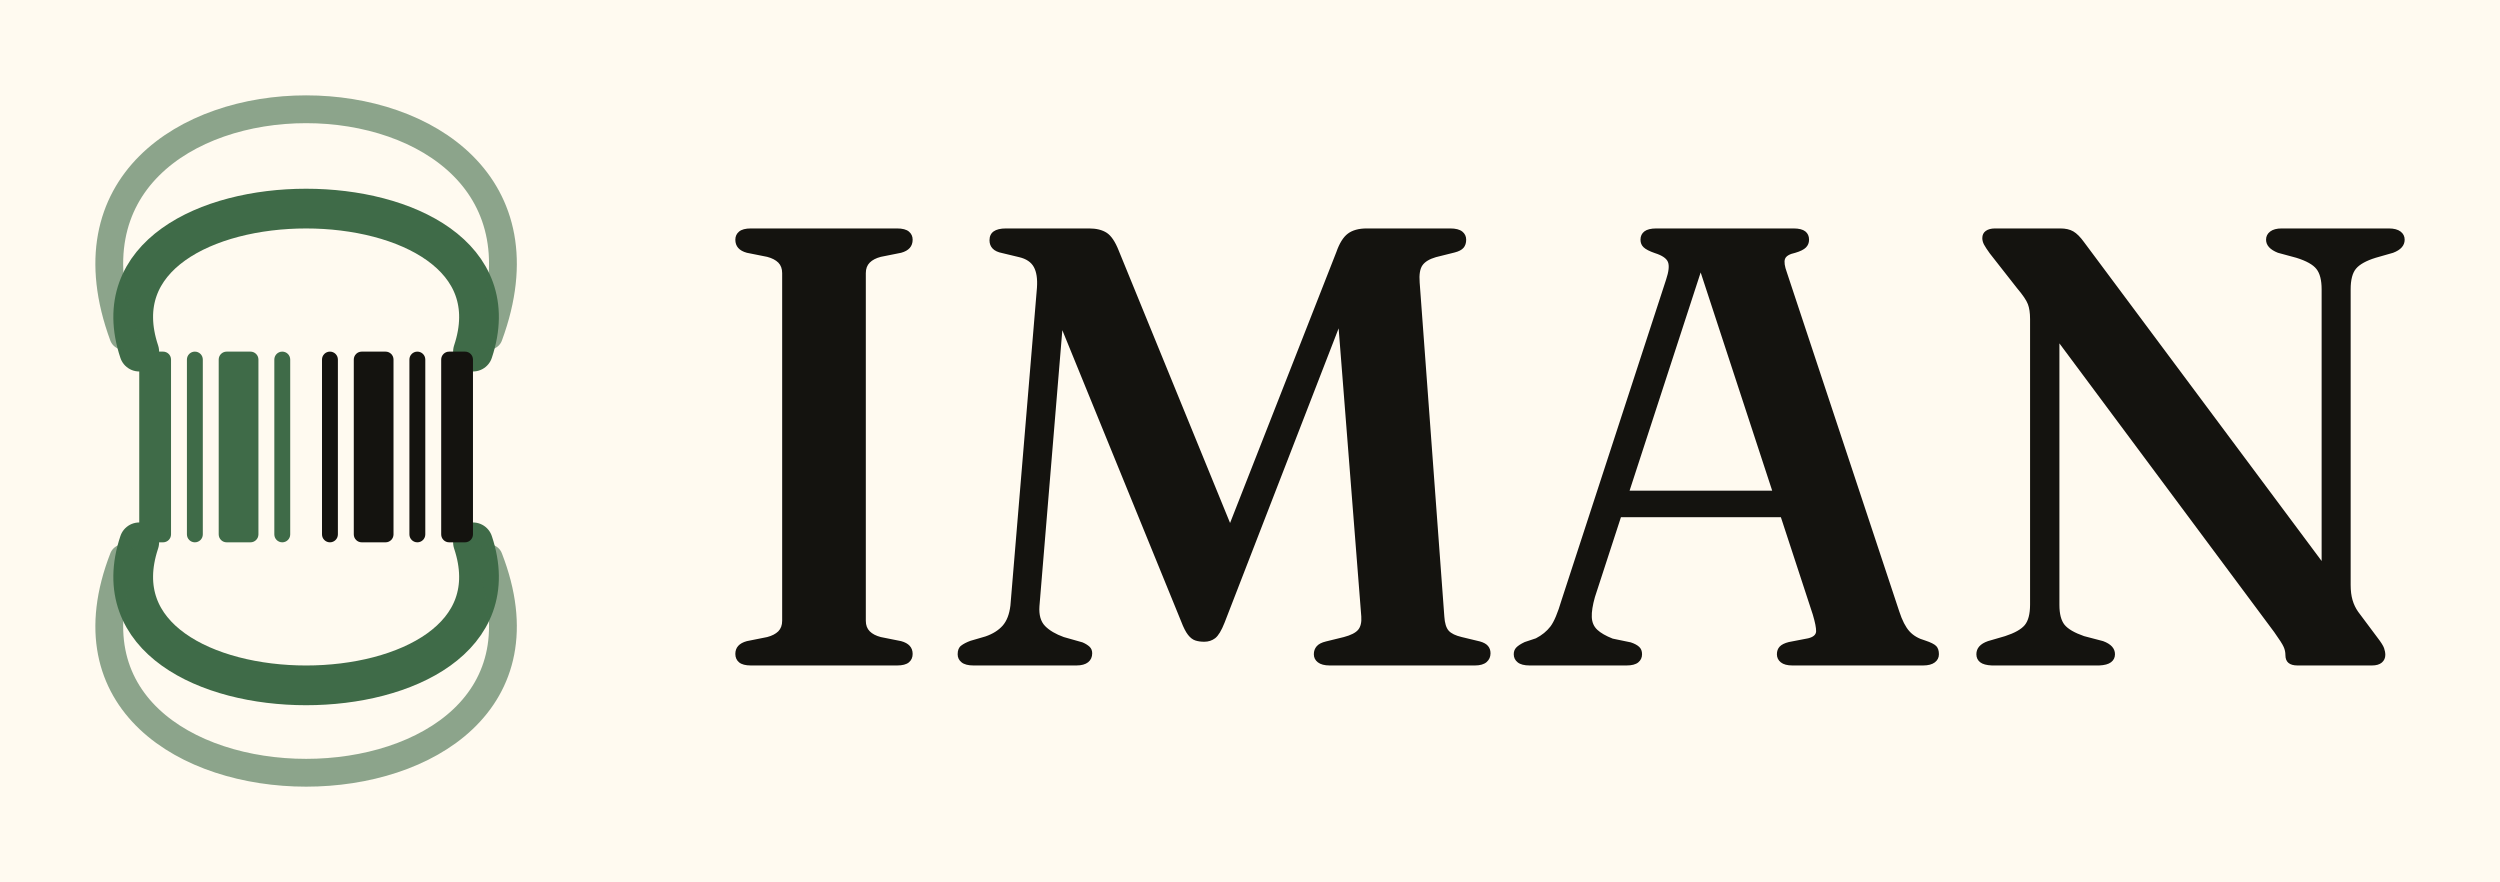
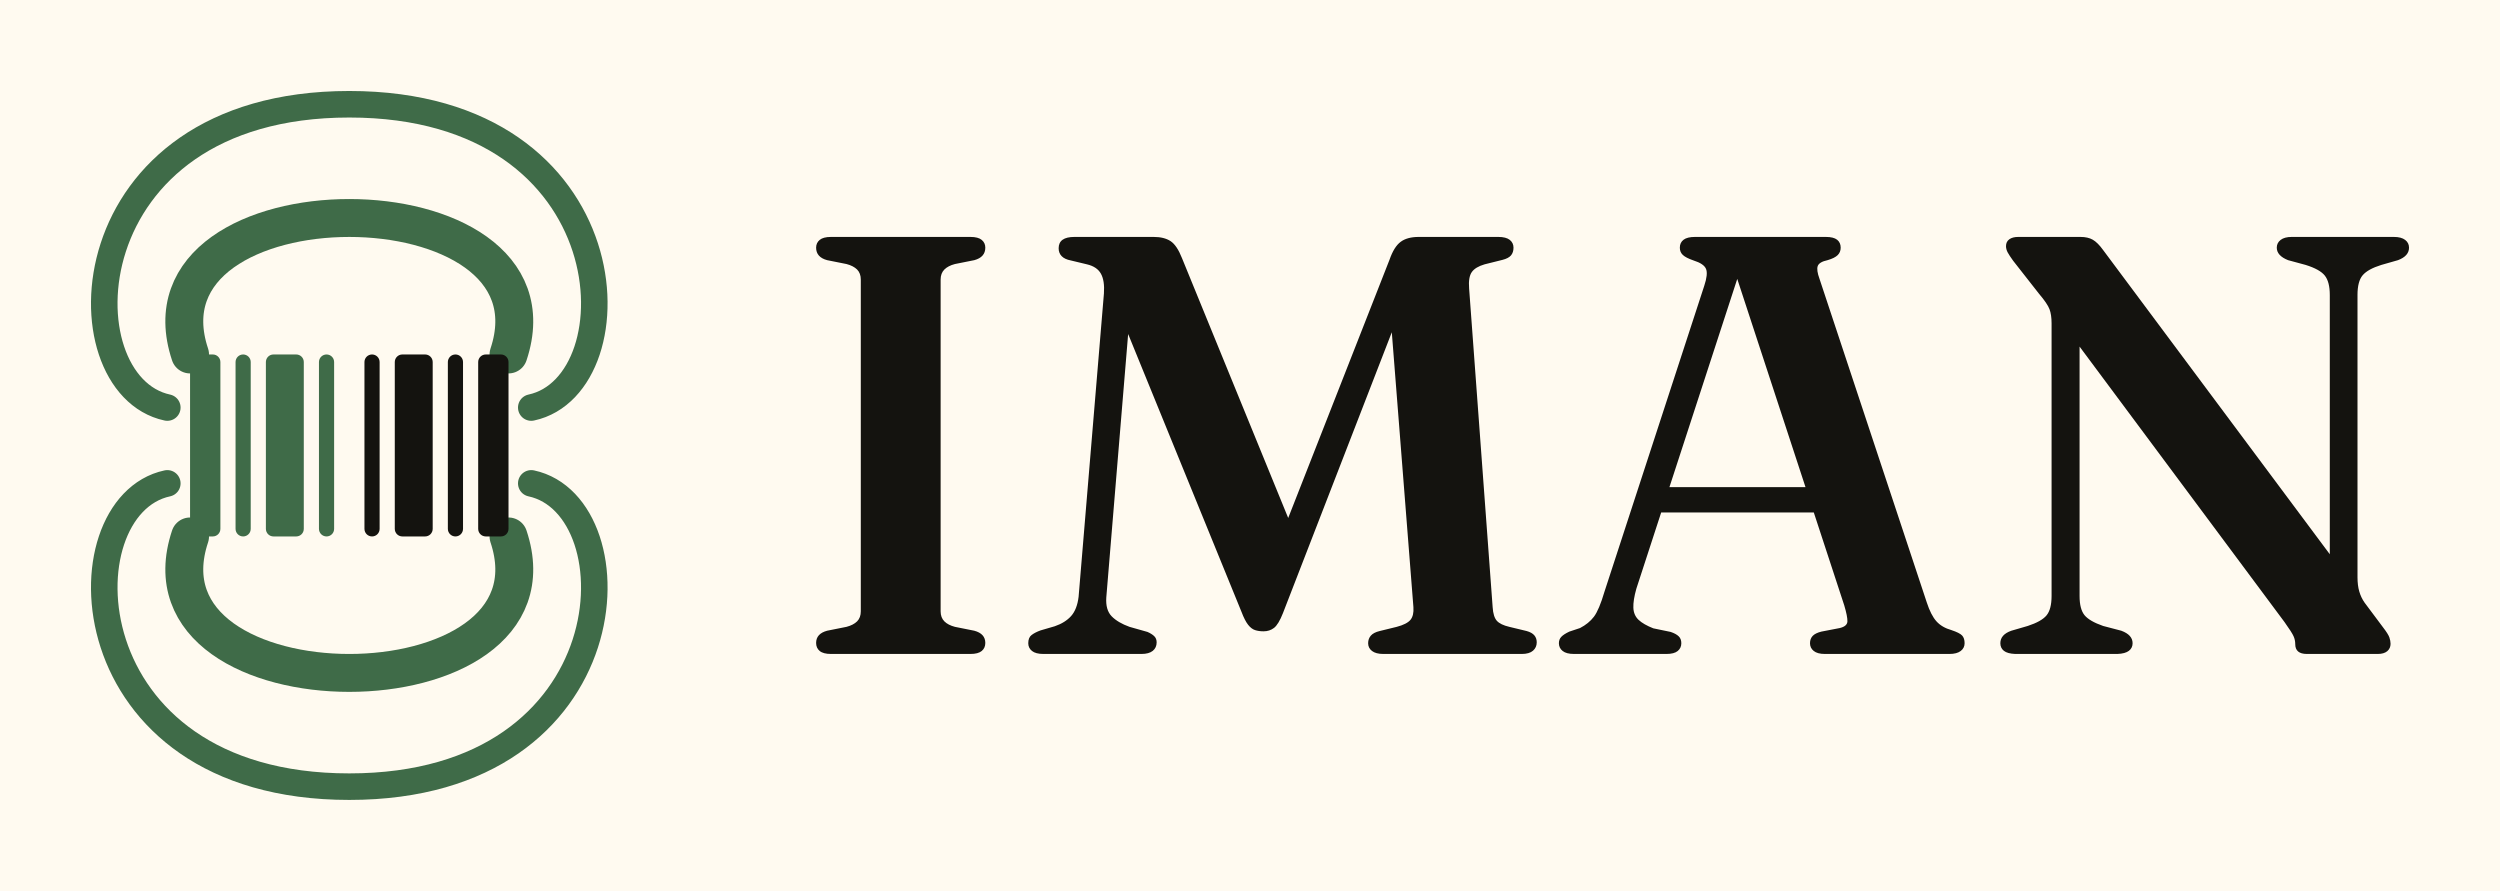
- <svg xmlns="http://www.w3.org/2000/svg" viewBox="0 0 400.43 141.27" width="400.43" height="141.27">
-   <rect width="400.43" height="141.27" fill="#fffaf0" />
-   <g transform="translate(-20.97 0.32)">
+ <svg xmlns="http://www.w3.org/2000/svg" viewBox="0 0 419.64 149.55" width="419.64" height="149.55">
+   <rect width="419.64" height="149.55" fill="#fffaf0" />
+   <g transform="translate(-11.37 3.5)">
    <g transform="scale(1.272727)">
      <path d="M 34,44 C 26,20 84,20 76,44" stroke="#3f6b48" stroke-width="5" fill="none" stroke-linecap="round" />
      <path d="M 34,68 C 26,92 84,92 76,68" stroke="#3f6b48" stroke-width="5" fill="none" stroke-linecap="round" />
-       <path d="M 32,42 C 18,4 92,4 78,42" stroke="#3f6b48" stroke-width="3.5" fill="none" stroke-linecap="round" opacity="0.6" />
-       <path d="M 32,70 C 18,106 92,106 78,70" stroke="#3f6b48" stroke-width="3.5" fill="none" stroke-linecap="round" opacity="0.6" />
+       <path d="M 31,51 C 17,48 18,11 55,11 C 92,11 93,48 79,51" stroke="#3f6b48" stroke-width="3.5" fill="none" stroke-linecap="round" />
+       <path d="M 31,61 C 17,64 18,101 55,101 C 92,101 93,64 79,61" stroke="#3f6b48" stroke-width="3.5" fill="none" stroke-linecap="round" />
      <rect x="34" y="44" width="4" height="24" rx="1" fill="#3f6b48" />
      <rect x="40" y="44" width="2" height="24" rx="1" fill="#3f6b48" />
      <rect x="44" y="44" width="5" height="24" rx="1" fill="#3f6b48" />
      <rect x="51" y="44" width="2" height="24" rx="1" fill="#3f6b48" />
      <rect x="57" y="44" width="2" height="24" rx="1" fill="#14130f" />
      <rect x="61" y="44" width="5" height="24" rx="1" fill="#14130f" />
      <rect x="68" y="44" width="2" height="24" rx="1" fill="#14130f" />
      <rect x="72" y="44" width="4" height="24" rx="1" fill="#14130f" />
    </g>
-     <path transform="translate(133.65 106.27)" fill="#14130f" d="M26 -7.15Q26 -6.1 26.63 -5.47Q27.25 -4.85 28.4 -4.55L31.65 -3.9Q33.5 -3.4 33.5 -1.85Q33.5 -1 32.9 -0.5Q32.3 0 31 0L7.6 0Q6.3 0 5.7 -0.5Q5.1 -1 5.1 -1.85Q5.1 -3.4 6.95 -3.9L10.2 -4.55Q11.35 -4.85 11.98 -5.47Q12.6 -6.1 12.6 -7.15L12.6 -62.85Q12.6 -63.9 11.98 -64.53Q11.35 -65.15 10.2 -65.45L6.95 -66.1Q5.1 -66.6 5.1 -68.2Q5.1 -69 5.7 -69.5Q6.3 -70 7.6 -70L31 -70Q32.3 -70 32.9 -69.5Q33.5 -69 33.5 -68.2Q33.5 -66.6 31.65 -66.1L28.4 -65.45Q27.25 -65.15 26.63 -64.53Q26 -63.9 26 -62.85ZM86.11 -18.5L81.96 -16.75L101.36 -66.2Q102.11 -68.35 103.21 -69.17Q104.31 -70 106.26 -70L119.61 -70Q120.91 -70 121.54 -69.5Q122.16 -69 122.16 -68.2Q122.16 -67.4 121.74 -66.9Q121.31 -66.4 120.31 -66.15L117.31 -65.4Q115.76 -64.95 115.16 -64.1Q114.56 -63.25 114.71 -61.35L118.66 -7.85Q118.76 -6.25 119.36 -5.57Q119.96 -4.9 121.46 -4.55L124.36 -3.85Q125.26 -3.6 125.66 -3.12Q126.06 -2.65 126.06 -1.95Q126.06 -1.1 125.44 -0.55Q124.81 0 123.56 0L100.31 0Q99.06 0 98.41 -0.5Q97.76 -1 97.76 -1.8Q97.76 -2.55 98.21 -3.07Q98.66 -3.6 99.71 -3.85L102.56 -4.55Q104.26 -5 104.86 -5.72Q105.46 -6.45 105.36 -7.85L101.11 -61.9L104.91 -62.2L83.46 -6.85Q82.71 -4.95 81.96 -4.37Q81.21 -3.8 80.21 -3.8Q79.41 -3.8 78.79 -4Q78.16 -4.2 77.61 -4.9Q77.06 -5.6 76.51 -7.05L54.56 -60.85L58.21 -62.55L53.81 -9.5Q53.66 -7.4 54.71 -6.32Q55.76 -5.25 57.71 -4.55L60.71 -3.7Q61.41 -3.4 61.84 -3Q62.26 -2.6 62.26 -1.95Q62.26 -1.05 61.61 -0.52Q60.96 0 59.71 0L43.26 0Q41.96 0 41.34 -0.5Q40.71 -1 40.71 -1.8Q40.71 -2.75 41.26 -3.17Q41.81 -3.6 42.76 -3.95L45.16 -4.65Q46.91 -5.25 47.91 -6.37Q48.91 -7.5 49.16 -9.6L53.41 -60.5Q53.56 -62.65 52.91 -63.82Q52.26 -65 50.56 -65.4L47.86 -66.05Q46.81 -66.25 46.31 -66.78Q45.81 -67.3 45.81 -68.1Q45.81 -70 48.46 -70L61.76 -70Q63.51 -70 64.59 -69.3Q65.66 -68.6 66.51 -66.45ZM145.43 -28L174.63 -28L174.88 -23.75L145.03 -23.75ZM150.33 -1.8Q150.33 -1 149.73 -0.5Q149.13 0 147.83 0L132.33 0Q131.03 0 130.41 -0.5Q129.78 -1 129.78 -1.8Q129.78 -2.45 130.18 -2.87Q130.58 -3.3 131.53 -3.75L133.33 -4.35Q134.78 -5.1 135.66 -6.25Q136.53 -7.4 137.43 -10.45L154.18 -61.8Q154.83 -63.75 154.48 -64.62Q154.13 -65.5 152.38 -66.05Q151.08 -66.5 150.58 -66.98Q150.08 -67.45 150.08 -68.2Q150.08 -69.05 150.71 -69.53Q151.33 -70 152.63 -70L174.58 -70Q175.88 -70 176.48 -69.53Q177.08 -69.05 177.08 -68.2Q177.08 -67.45 176.58 -66.95Q176.08 -66.45 174.88 -66.1Q173.48 -65.8 173.23 -65.12Q172.98 -64.45 173.53 -62.95L191.53 -8.65Q192.23 -6.5 193.16 -5.47Q194.08 -4.45 195.68 -4Q197.03 -3.55 197.46 -3.1Q197.88 -2.65 197.88 -1.8Q197.88 -1 197.23 -0.5Q196.58 0 195.33 0L174.43 0Q173.18 0 172.56 -0.5Q171.93 -1 171.93 -1.8Q171.93 -2.55 172.38 -3.03Q172.83 -3.5 173.83 -3.75L176.93 -4.35Q178.18 -4.65 178.21 -5.47Q178.23 -6.3 177.68 -8.15L159.13 -64.75L160.63 -65.75L142.78 -10.95Q142.23 -9 142.28 -7.75Q142.33 -6.5 143.16 -5.72Q143.98 -4.95 145.63 -4.3L148.53 -3.7Q149.43 -3.4 149.88 -2.97Q150.33 -2.55 150.33 -1.8ZM226.08 -1.8Q226.08 -1 225.45 -0.52Q224.83 -0.05 223.53 0L206.38 0Q205.08 -0.05 204.48 -0.52Q203.88 -1 203.88 -1.8Q203.88 -3.25 205.73 -3.9L208.48 -4.7Q210.78 -5.45 211.63 -6.47Q212.48 -7.5 212.48 -9.75L212.48 -55.5Q212.48 -56.95 212.13 -57.87Q211.78 -58.8 210.38 -60.45L206.03 -66Q205.38 -66.9 205.1 -67.42Q204.83 -67.95 204.83 -68.45Q204.83 -69.2 205.38 -69.6Q205.93 -70 206.88 -70L217.33 -70Q218.58 -70 219.4 -69.53Q220.23 -69.05 221.13 -67.8L261.18 -14.05L259.18 -9.45L259.18 -60.25Q259.18 -62.45 258.35 -63.5Q257.53 -64.55 255.13 -65.3L252.18 -66.1Q250.28 -66.85 250.28 -68.2Q250.28 -69 250.93 -69.5Q251.58 -70 252.78 -70L269.93 -70Q271.18 -70 271.83 -69.5Q272.48 -69 272.48 -68.2Q272.48 -66.8 270.63 -66.1L267.83 -65.3Q265.58 -64.6 264.7 -63.57Q263.83 -62.55 263.83 -60.25L263.83 -12.9Q263.83 -11.5 264.13 -10.48Q264.43 -9.45 265.03 -8.6L268.13 -4.45Q268.98 -3.35 269.18 -2.78Q269.38 -2.2 269.38 -1.7Q269.38 -0.95 268.83 -0.47Q268.28 0 267.23 0L255.33 0Q253.38 0 253.38 -1.65Q253.38 -2.35 253.1 -2.97Q252.83 -3.6 251.58 -5.35L213.23 -56.9L217.18 -59.55L217.18 -9.7Q217.18 -7.55 218 -6.52Q218.83 -5.5 221.13 -4.7L224.18 -3.9Q226.08 -3.2 226.08 -1.8Z" />
+     <path transform="translate(143.26 106.27)" fill="#14130f" d="M26 -7.15Q26 -6.1 26.63 -5.47Q27.25 -4.85 28.4 -4.55L31.65 -3.9Q33.5 -3.4 33.5 -1.85Q33.5 -1 32.9 -0.5Q32.3 0 31 0L7.6 0Q6.3 0 5.7 -0.5Q5.1 -1 5.1 -1.85Q5.1 -3.4 6.95 -3.9L10.2 -4.55Q11.35 -4.85 11.98 -5.47Q12.6 -6.1 12.6 -7.15L12.6 -62.85Q12.6 -63.9 11.98 -64.53Q11.35 -65.15 10.2 -65.45L6.95 -66.1Q5.1 -66.6 5.1 -68.2Q5.1 -69 5.7 -69.5Q6.3 -70 7.6 -70L31 -70Q32.3 -70 32.9 -69.5Q33.5 -69 33.5 -68.2Q33.5 -66.6 31.65 -66.1L28.4 -65.45Q27.25 -65.15 26.63 -64.53Q26 -63.9 26 -62.85ZM86.11 -18.5L81.96 -16.75L101.36 -66.2Q102.11 -68.35 103.21 -69.17Q104.31 -70 106.26 -70L119.61 -70Q120.91 -70 121.54 -69.5Q122.16 -69 122.16 -68.2Q122.16 -67.4 121.74 -66.9Q121.31 -66.4 120.31 -66.15L117.31 -65.4Q115.76 -64.95 115.16 -64.1Q114.56 -63.25 114.71 -61.35L118.66 -7.85Q118.76 -6.25 119.36 -5.57Q119.96 -4.9 121.46 -4.55L124.36 -3.85Q125.26 -3.6 125.66 -3.12Q126.06 -2.65 126.06 -1.95Q126.06 -1.1 125.44 -0.55Q124.81 0 123.56 0L100.31 0Q99.06 0 98.41 -0.5Q97.76 -1 97.76 -1.8Q97.76 -2.55 98.21 -3.07Q98.66 -3.6 99.71 -3.85L102.56 -4.55Q104.26 -5 104.86 -5.72Q105.46 -6.45 105.36 -7.85L101.11 -61.9L104.91 -62.2L83.46 -6.85Q82.71 -4.95 81.96 -4.37Q81.21 -3.8 80.21 -3.8Q79.41 -3.8 78.79 -4Q78.16 -4.2 77.61 -4.9Q77.06 -5.6 76.51 -7.05L54.56 -60.85L58.21 -62.55L53.81 -9.5Q53.66 -7.4 54.71 -6.32Q55.76 -5.25 57.71 -4.55L60.71 -3.7Q61.41 -3.4 61.84 -3Q62.26 -2.6 62.26 -1.95Q62.26 -1.05 61.61 -0.52Q60.96 0 59.71 0L43.26 0Q41.96 0 41.34 -0.5Q40.71 -1 40.71 -1.8Q40.71 -2.75 41.26 -3.17Q41.81 -3.6 42.76 -3.95L45.16 -4.65Q46.91 -5.25 47.91 -6.37Q48.91 -7.5 49.16 -9.6L53.41 -60.5Q53.56 -62.65 52.91 -63.82Q52.26 -65 50.56 -65.4L47.86 -66.05Q46.81 -66.25 46.31 -66.78Q45.81 -67.3 45.81 -68.1Q45.81 -70 48.46 -70L61.76 -70Q63.51 -70 64.59 -69.3Q65.66 -68.6 66.51 -66.45ZM145.43 -28L174.63 -28L174.88 -23.75L145.03 -23.75ZM150.33 -1.8Q150.33 -1 149.73 -0.5Q149.13 0 147.83 0L132.33 0Q131.03 0 130.41 -0.5Q129.78 -1 129.78 -1.8Q129.78 -2.45 130.18 -2.87Q130.58 -3.3 131.53 -3.75L133.33 -4.35Q134.78 -5.1 135.66 -6.25Q136.53 -7.4 137.43 -10.45L154.18 -61.8Q154.83 -63.75 154.48 -64.62Q154.13 -65.5 152.38 -66.05Q151.08 -66.5 150.58 -66.98Q150.08 -67.45 150.08 -68.2Q150.08 -69.05 150.71 -69.53Q151.33 -70 152.63 -70L174.58 -70Q175.88 -70 176.48 -69.53Q177.08 -69.05 177.08 -68.2Q177.08 -67.45 176.58 -66.95Q176.08 -66.45 174.88 -66.1Q173.48 -65.8 173.23 -65.12Q172.98 -64.45 173.53 -62.95L191.53 -8.65Q192.23 -6.5 193.16 -5.47Q194.08 -4.45 195.68 -4Q197.03 -3.55 197.46 -3.1Q197.88 -2.65 197.88 -1.8Q197.88 -1 197.23 -0.5Q196.58 0 195.33 0L174.43 0Q173.18 0 172.56 -0.5Q171.93 -1 171.93 -1.8Q171.93 -2.55 172.38 -3.03Q172.83 -3.5 173.83 -3.75L176.93 -4.35Q178.18 -4.65 178.21 -5.47Q178.23 -6.3 177.68 -8.15L159.13 -64.75L160.63 -65.75L142.78 -10.95Q142.23 -9 142.28 -7.75Q142.33 -6.5 143.16 -5.72Q143.98 -4.95 145.63 -4.3L148.53 -3.7Q149.43 -3.4 149.88 -2.97Q150.33 -2.55 150.33 -1.8ZM226.08 -1.8Q226.08 -1 225.45 -0.52Q224.83 -0.05 223.53 0L206.38 0Q205.08 -0.05 204.48 -0.52Q203.88 -1 203.88 -1.8Q203.88 -3.25 205.73 -3.9L208.48 -4.7Q210.78 -5.45 211.63 -6.47Q212.48 -7.5 212.48 -9.75L212.48 -55.5Q212.48 -56.95 212.13 -57.87Q211.78 -58.8 210.38 -60.45L206.03 -66Q205.38 -66.9 205.1 -67.42Q204.83 -67.95 204.83 -68.45Q204.83 -69.2 205.38 -69.6Q205.93 -70 206.88 -70L217.33 -70Q218.58 -70 219.4 -69.53Q220.23 -69.05 221.13 -67.8L261.18 -14.05L259.18 -9.45L259.18 -60.25Q259.18 -62.45 258.35 -63.5Q257.53 -64.55 255.13 -65.3L252.18 -66.1Q250.28 -66.85 250.28 -68.2Q250.28 -69 250.93 -69.5Q251.58 -70 252.78 -70L269.93 -70Q271.18 -70 271.83 -69.5Q272.48 -69 272.48 -68.2Q272.48 -66.8 270.63 -66.1L267.83 -65.3Q265.58 -64.6 264.7 -63.57Q263.83 -62.55 263.83 -60.25L263.83 -12.9Q263.83 -11.5 264.13 -10.48Q264.43 -9.45 265.03 -8.6L268.13 -4.45Q268.98 -3.35 269.18 -2.78Q269.38 -2.2 269.38 -1.7Q269.38 -0.95 268.83 -0.47Q268.28 0 267.23 0L255.33 0Q253.38 0 253.38 -1.65Q253.38 -2.35 253.1 -2.97Q252.83 -3.6 251.58 -5.35L213.23 -56.9L217.18 -59.55L217.18 -9.7Q217.18 -7.55 218 -6.52Q218.83 -5.5 221.13 -4.7L224.18 -3.9Q226.08 -3.2 226.08 -1.8Z" />
  </g>
</svg>
